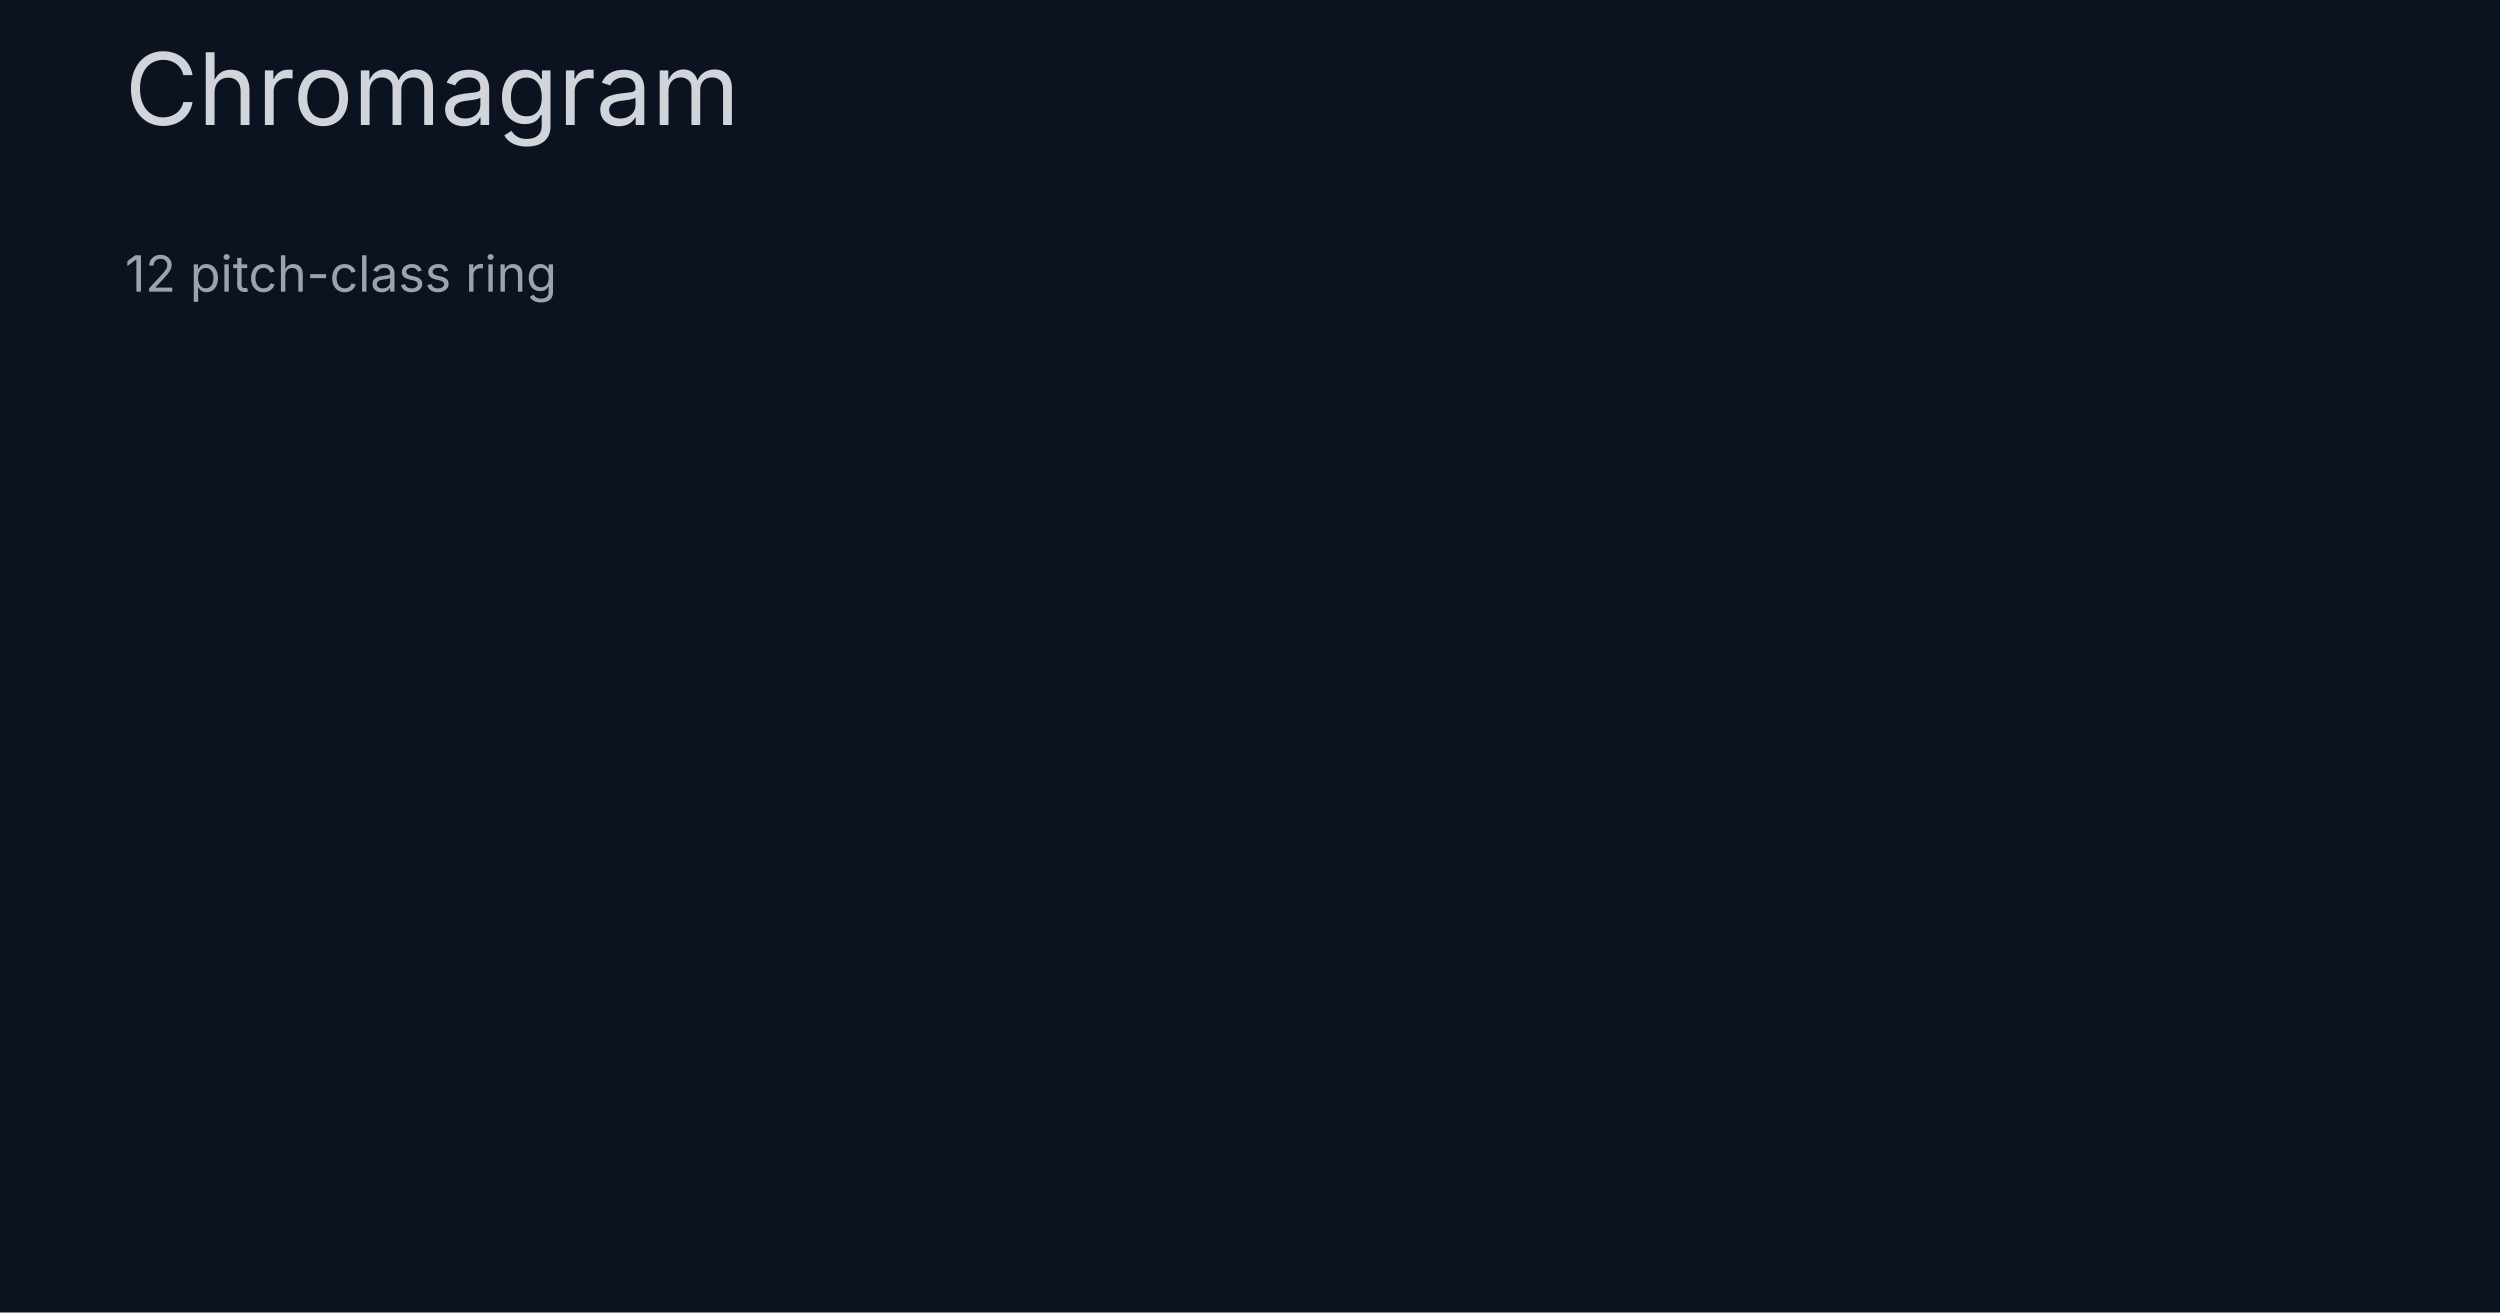
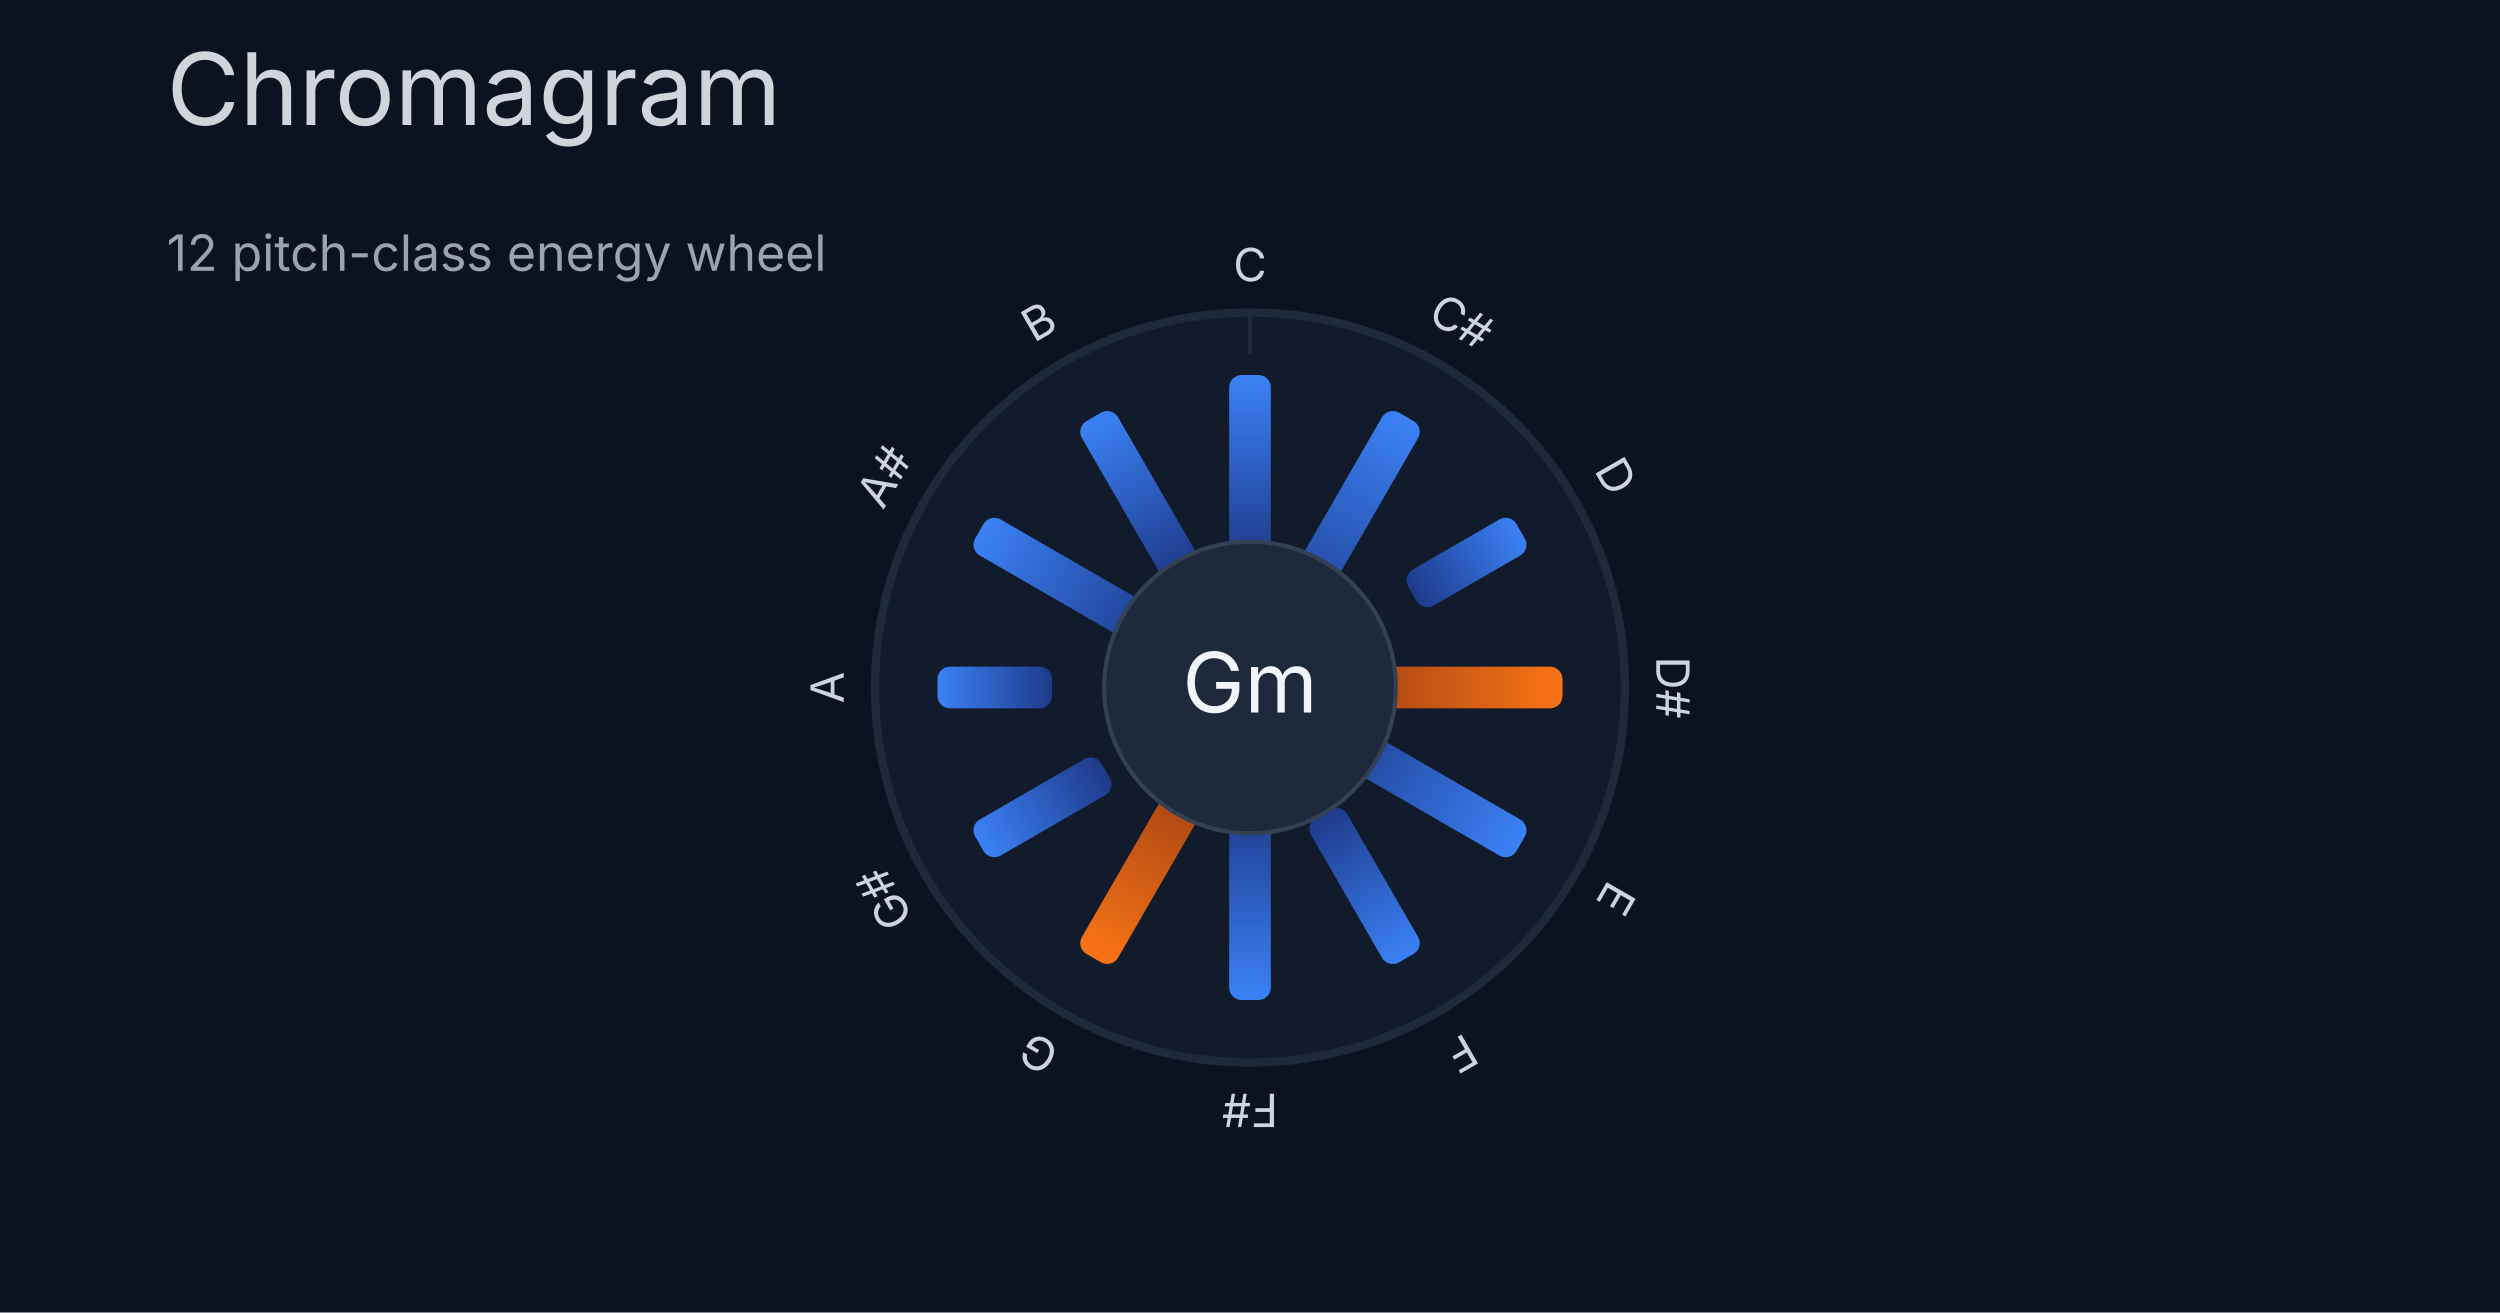
<svg xmlns="http://www.w3.org/2000/svg" width="1200" height="630" viewBox="0 0 1200 630">
+   <defs>
+     <linearGradient id="ring" x1="0" y1="1" x2="0" y2="0">
+       <stop offset="0%" stop-color="#1e3a8a" />
+       <stop offset="100%" stop-color="#3b82f6" />
+     </linearGradient>
+     <linearGradient id="noteActive" x1="0" y1="1" x2="0" y2="0">
+       <stop offset="0%" stop-color="#7c2d12" />
+       <stop offset="100%" stop-color="#f97316" />
+     </linearGradient>
+   </defs>
  <rect width="1200" height="630" fill="#0b1220" />
-   <g transform="translate(60,60)">
+   <g transform="translate(80,60)">
    <text x="0" y="0" fill="#d1d5db" font-family="Inter, system-ui" font-size="48">Chromagram</text>
-     <g transform="translate(0,40)">
-       <text x="0" y="40" fill="#9ca3af" font-family="Inter, system-ui" font-size="24">12 pitch-class ring</text>
+     <text x="0" y="70" fill="#9ca3af" font-family="Inter, system-ui" font-size="24">12 pitch-class energy wheel</text>
+   </g>
+   <g transform="translate(600,330)">
+     <circle cx="0" cy="0" r="180" fill="#111b2b" stroke="#1e293b" stroke-width="4" />
+     <g font-family="Inter, system-ui" font-size="22" fill="#cbd5e1" text-anchor="middle">
+       <g stroke="#1e293b" stroke-width="2">
+         <g id="ticks">
+           <line x1="0" y1="-180" x2="0" y2="-160" />
+         </g>
+       </g>
+       <g>
+         <g transform="rotate(30)">
+           <use href="#ticks" />
+         </g>
+         <g transform="rotate(60)">
+           <use href="#ticks" />
+         </g>
+         <g transform="rotate(90)">
+           <use href="#ticks" />
+         </g>
+         <g transform="rotate(120)">
+           <use href="#ticks" />
+         </g>
+         <g transform="rotate(150)">
+           <use href="#ticks" />
+         </g>
+         <g transform="rotate(180)">
+           <use href="#ticks" />
+         </g>
+         <g transform="rotate(210)">
+           <use href="#ticks" />
+         </g>
+         <g transform="rotate(240)">
+           <use href="#ticks" />
+         </g>
+         <g transform="rotate(270)">
+           <use href="#ticks" />
+         </g>
+         <g transform="rotate(300)">
+           <use href="#ticks" />
+         </g>
+         <g transform="rotate(330)">
+           <use href="#ticks" />
+         </g>
+       </g>
+       <g>
+         <text x="0" y="-195">C</text>
+         <text x="0" y="-195" transform="rotate(30)">C#</text>
+         <text x="0" y="-195" transform="rotate(60)">D</text>
+         <text x="0" y="-195" transform="rotate(90)">D#</text>
+         <text x="0" y="-195" transform="rotate(120)">E</text>
+         <text x="0" y="-195" transform="rotate(150)">F</text>
+         <text x="0" y="-195" transform="rotate(180)">F#</text>
+         <text x="0" y="-195" transform="rotate(210)">G</text>
+         <text x="0" y="-195" transform="rotate(240)">G#</text>
+         <text x="0" y="-195" transform="rotate(270)">A</text>
+         <text x="0" y="-195" transform="rotate(300)">A#</text>
+         <text x="0" y="-195" transform="rotate(330)">B</text>
+       </g>
    </g>
+     <g>
+       <g id="bar">
+         <rect x="-10" y="-150" width="20" height="90" rx="6" fill="url(#ring)" />
+       </g>
+       <g transform="rotate(30)">
+         <rect x="-10" y="-150" width="20" height="120" rx="6" fill="url(#ring)" />
+       </g>
+       <g transform="rotate(60)">
+         <rect x="-10" y="-150" width="20" height="60" rx="6" fill="url(#ring)" />
+       </g>
+       <g transform="rotate(90)">
+         <rect x="-10" y="-150" width="20" height="150" rx="6" fill="url(#noteActive)" />
+       </g>
+       <g transform="rotate(120)">
+         <rect x="-10" y="-150" width="20" height="110" rx="6" fill="url(#ring)" />
+       </g>
+       <g transform="rotate(150)">
+         <rect x="-10" y="-150" width="20" height="80" rx="6" fill="url(#ring)" />
+       </g>
+       <g transform="rotate(180)">
+         <rect x="-10" y="-150" width="20" height="95" rx="6" fill="url(#ring)" />
+       </g>
+       <g transform="rotate(210)">
+         <rect x="-10" y="-150" width="20" height="140" rx="6" fill="url(#noteActive)" />
+       </g>
+       <g transform="rotate(240)">
+         <rect x="-10" y="-150" width="20" height="70" rx="6" fill="url(#ring)" />
+       </g>
+       <g transform="rotate(270)">
+         <rect x="-10" y="-150" width="20" height="55" rx="6" fill="url(#ring)" />
+       </g>
+       <g transform="rotate(300)">
+         <rect x="-10" y="-150" width="20" height="100" rx="6" fill="url(#ring)" />
+       </g>
+       <g transform="rotate(330)">
+         <rect x="-10" y="-150" width="20" height="85" rx="6" fill="url(#ring)" />
+       </g>
+     </g>
+     <circle cx="0" cy="0" r="70" fill="#1e293b" stroke="#334155" stroke-width="2" />
+     <text x="0" y="12" font-family="Inter, system-ui" font-size="40" fill="#f1f5f9" text-anchor="middle">Gm</text>
  </g>
</svg>
